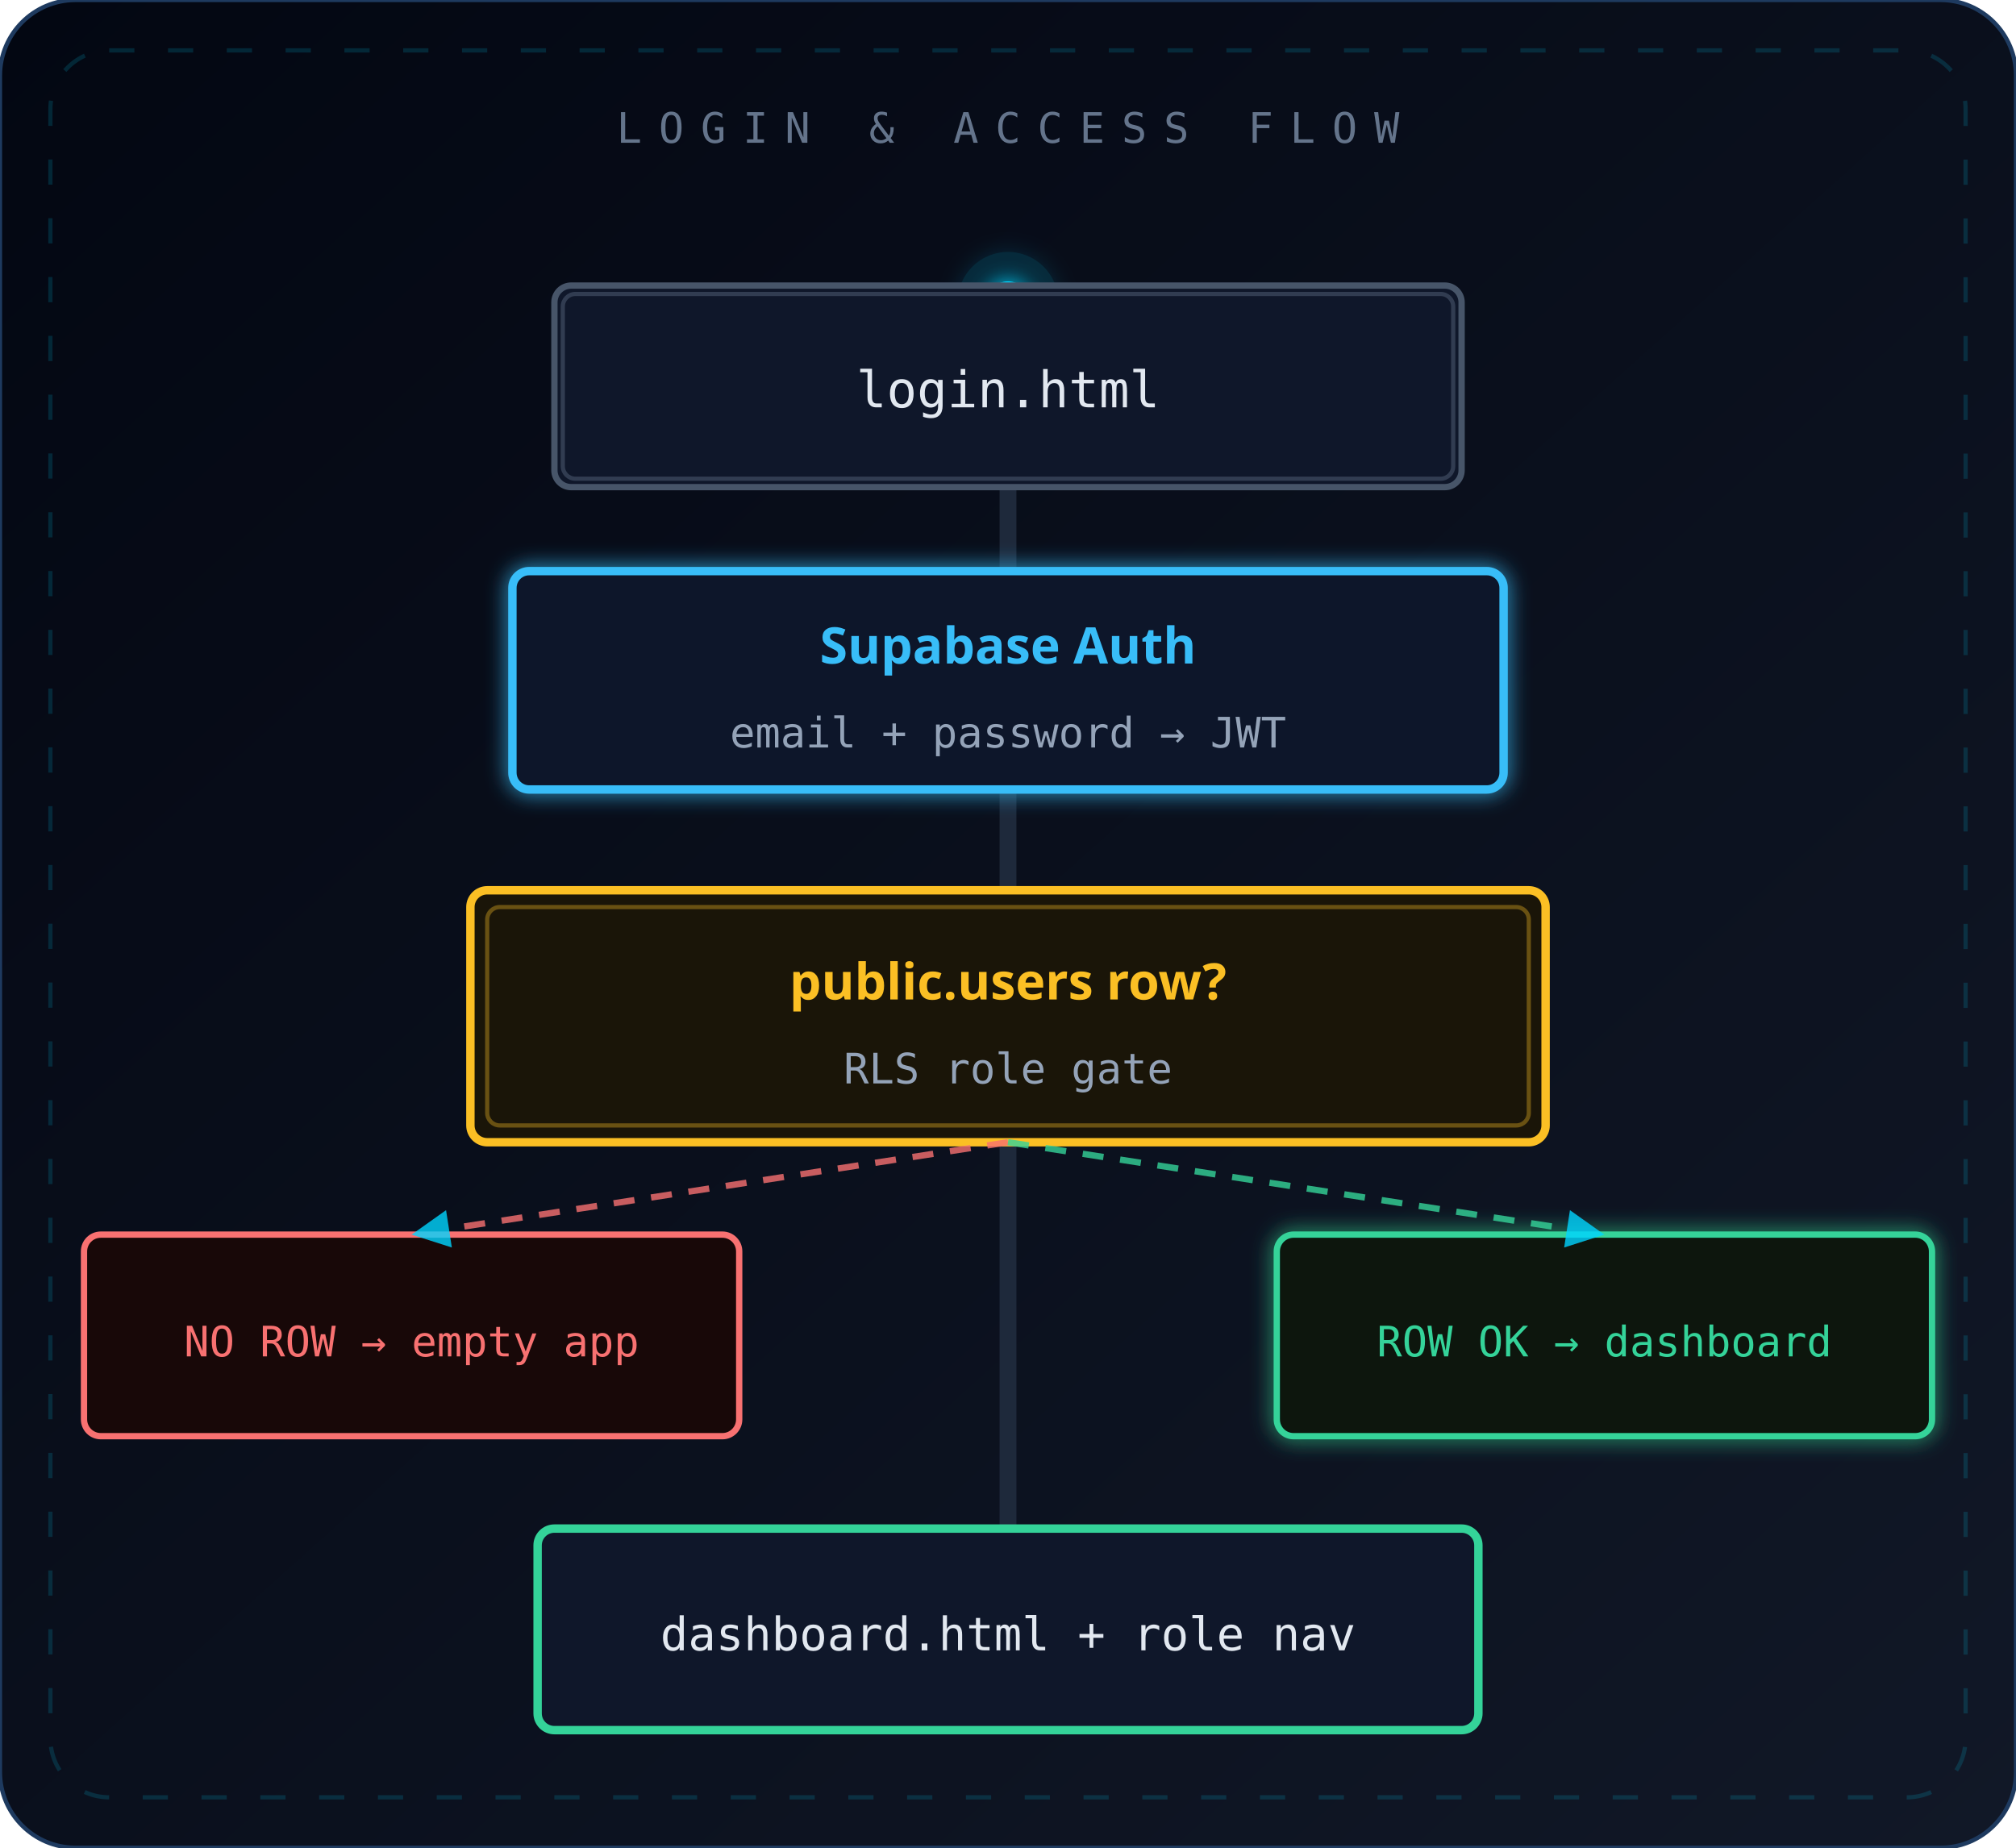
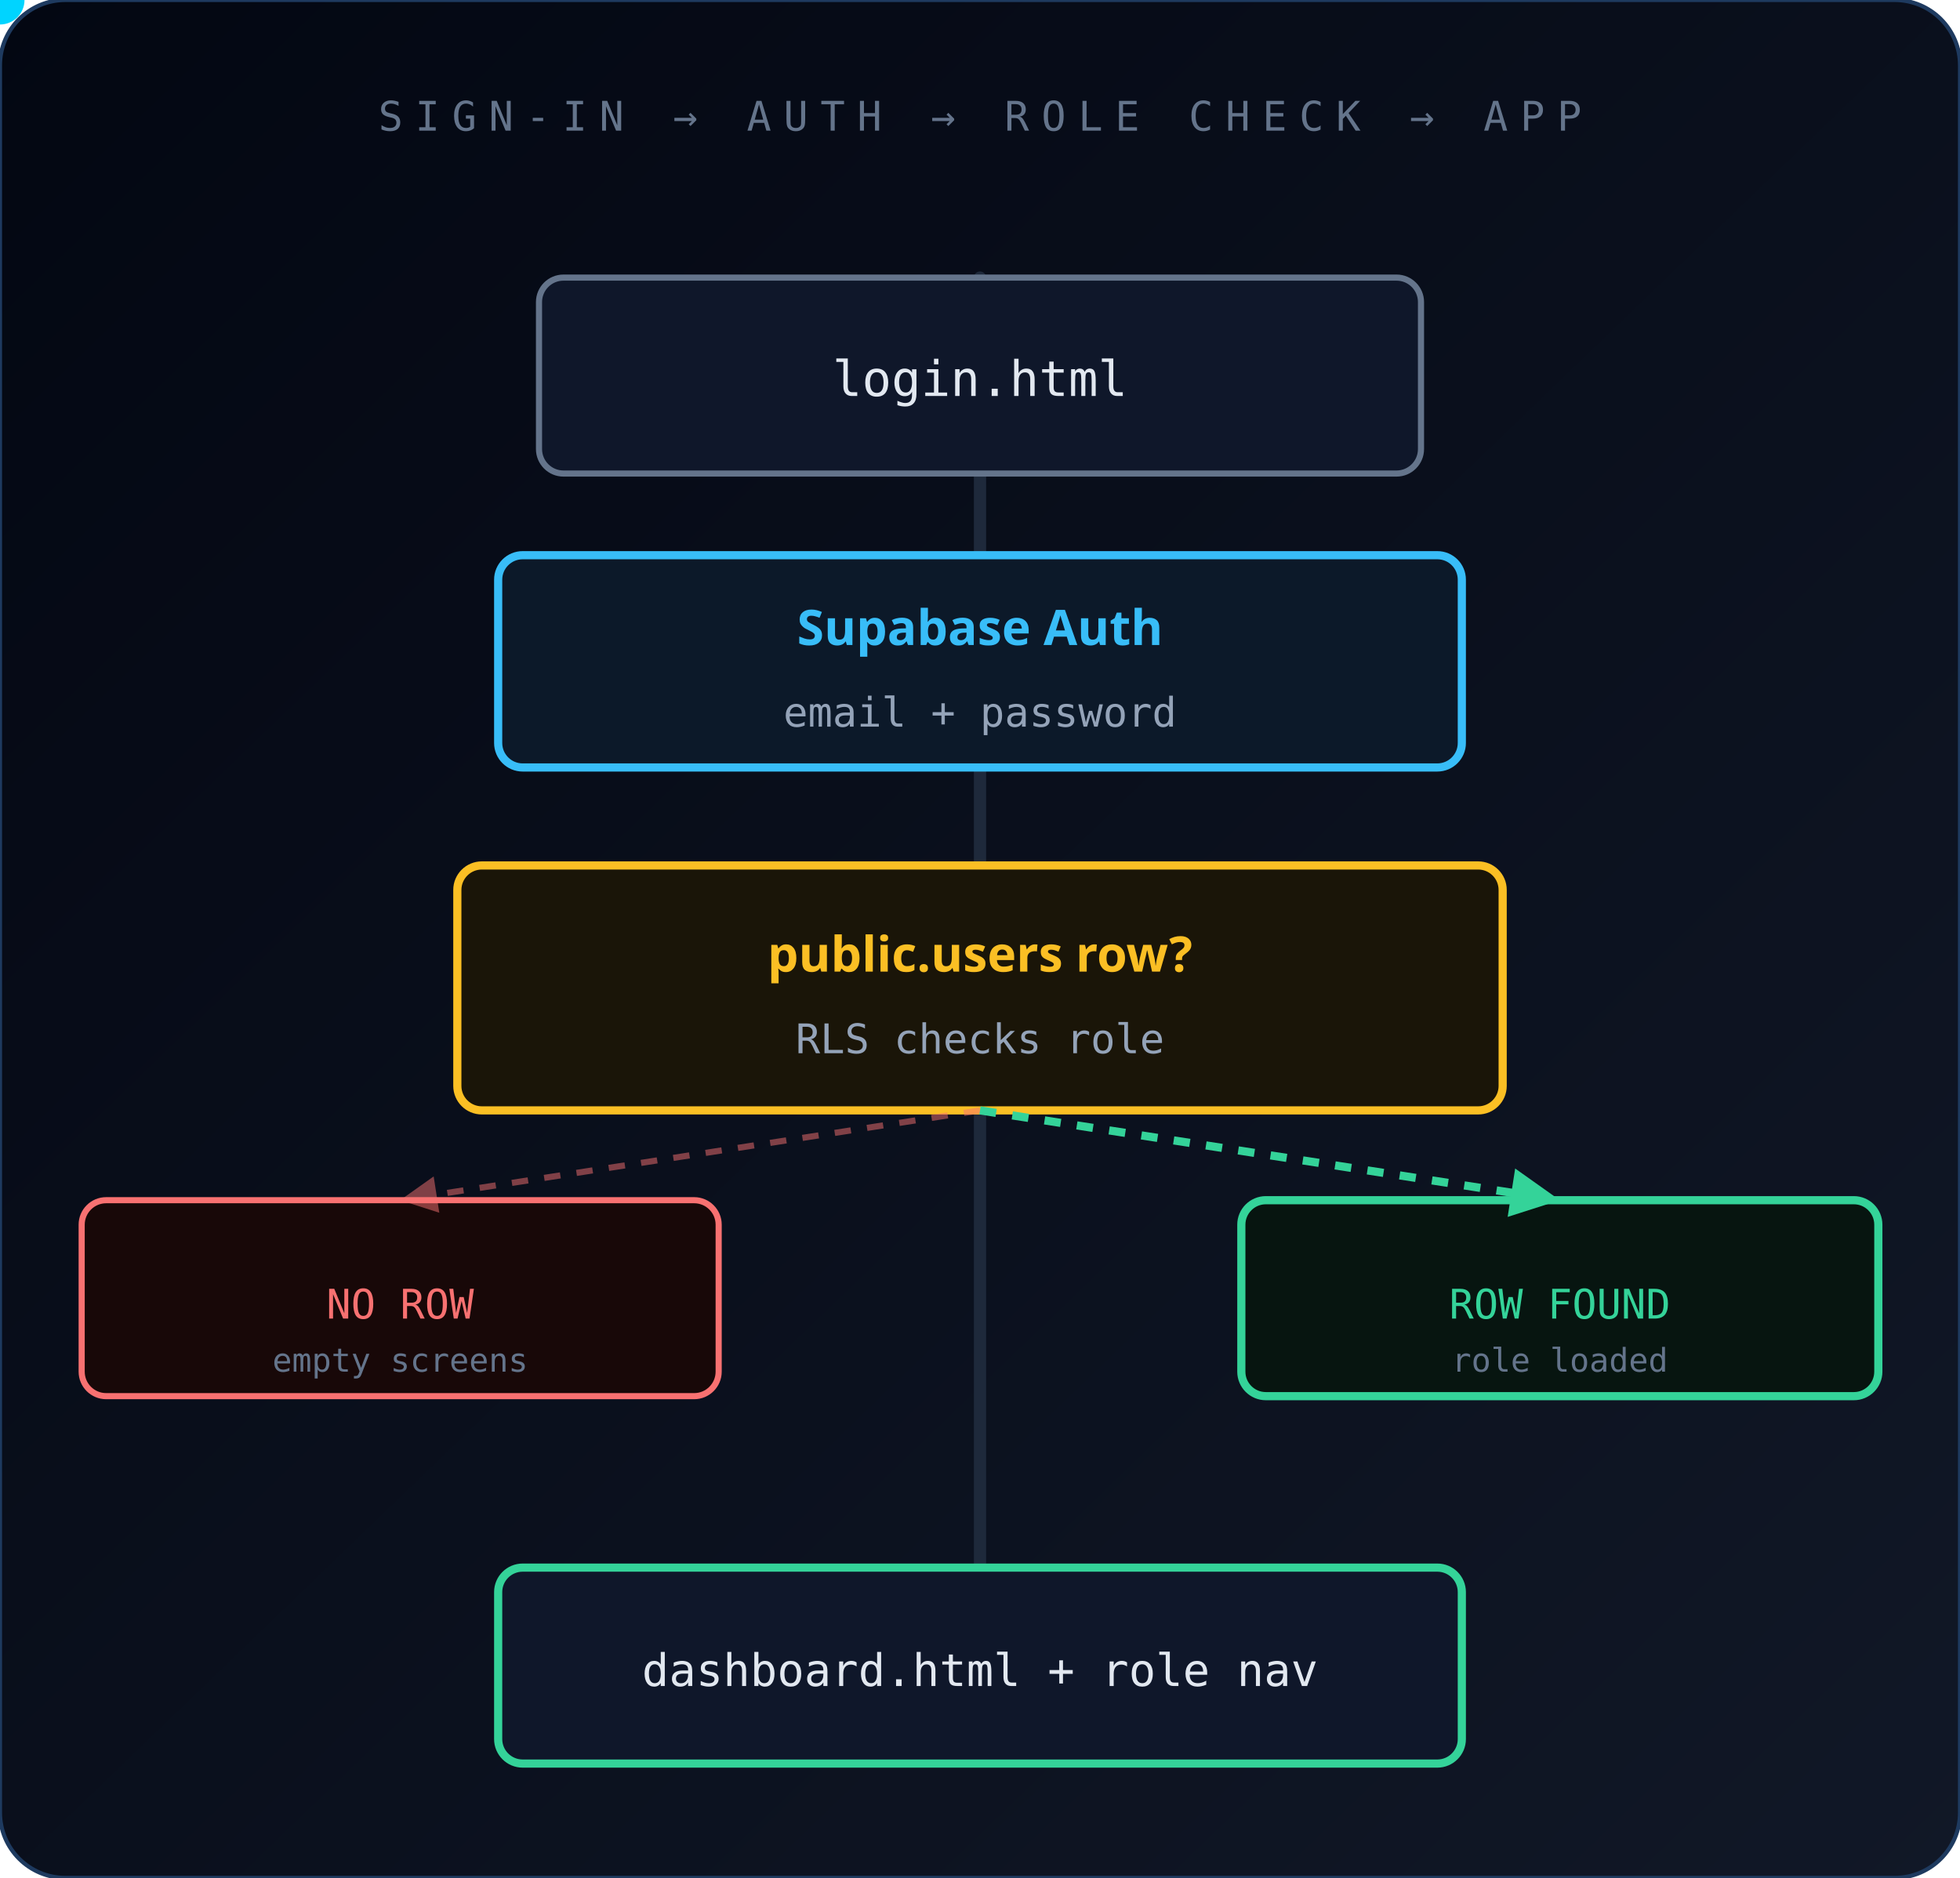
- <svg xmlns="http://www.w3.org/2000/svg" viewBox="0 0 480 440" role="img" aria-label="Login and provision flow">
+ <svg xmlns="http://www.w3.org/2000/svg" viewBox="0 0 480 460" role="img" aria-label="Login and provision flow">
  <defs>
    <linearGradient id="af-bg" x1="0%" y1="0%" x2="100%" y2="100%">
      <stop offset="0%" stop-color="#030712" />
      <stop offset="100%" stop-color="#111827" />
    </linearGradient>
-     <linearGradient id="af-spine" x1="0%" y1="0%" x2="0%" y2="100%">
-       <stop offset="0%" stop-color="#00d4ff" stop-opacity="0" />
-       <stop offset="50%" stop-color="#00d4ff" stop-opacity="1" />
-       <stop offset="100%" stop-color="#a855f7" stop-opacity="0" />
-     </linearGradient>
-     <filter id="af-glow" x="-50%" y="-50%" width="200%" height="200%">
-       <feGaussianBlur stdDeviation="2.5" result="b" />
-       <feMerge>
-         <feMergeNode in="b" />
-         <feMergeNode in="SourceGraphic" />
-       </feMerge>
-     </filter>
    <marker id="af-arrow" markerWidth="8" markerHeight="8" refX="6" refY="3" orient="auto">
-       <path d="M0,0 L6,3 L0,6 Z" fill="#00d4ff" />
+       <path d="M0,0 L6,3 L0,6 Z" fill="#34d399" />
+     </marker>
+     <marker id="af-arrow-bad" markerWidth="8" markerHeight="8" refX="6" refY="3" orient="auto">
+       <path d="M0,0 L6,3 L0,6 Z" fill="#f87171" />
    </marker>
  </defs>
-   <rect width="480" height="440" rx="18" fill="url(#af-bg)" stroke="#1e3a5f" />
-   <rect x="12" y="12" width="456" height="416" rx="14" fill="none" stroke="#00d4ff" stroke-width="1" opacity="0.15" stroke-dasharray="6 8">
-     <animate attributeName="stroke-dashoffset" values="28;0" dur="2s" repeatCount="indefinite" />
-   </rect>
-   <text x="240" y="34" text-anchor="middle" fill="#64748b" font-family="ui-monospace,monospace" font-size="10" letter-spacing="4">LOGIN &amp; ACCESS FLOW</text>
-   <line x1="240" y1="72" x2="240" y2="378" stroke="#1e293b" stroke-width="4" stroke-linecap="round" />
-   <line x1="240" y1="72" x2="240" y2="378" stroke="url(#af-spine)" stroke-width="2" stroke-dasharray="10 8" opacity="0.85">
-     <animate attributeName="stroke-dashoffset" values="36;0" dur="1.4s" repeatCount="indefinite" />
-   </line>
-   <circle cx="240" cy="72" r="5" fill="#00d4ff" filter="url(#af-glow)">
-     <animate attributeName="cy" values="72;378;72" dur="5s" repeatCount="indefinite" />
+   <rect width="480" height="460" rx="16" fill="url(#af-bg)" stroke="#1e3a5f" />
+   <text x="240" y="32" text-anchor="middle" fill="#64748b" font-family="ui-monospace,monospace" font-size="10" letter-spacing="3">SIGN-IN → AUTH → ROLE CHECK → APP</text>
+   <line x1="240" y1="68" x2="240" y2="400" stroke="#1e293b" stroke-width="3" stroke-linecap="round" />
+   <circle r="6" fill="#00d4ff">
+     <animate attributeName="cx" values="240;240;240;240;382;240" keyTimes="0;0.12;0.38;0.55;0.72;1" dur="10s" repeatCount="indefinite" />
+     <animate attributeName="cy" values="68;92;162;242;318;388" keyTimes="0;0.12;0.38;0.55;0.72;1" dur="10s" repeatCount="indefinite" />
+     <animate attributeName="opacity" values="0;1;1;1;1;1;0" keyTimes="0;0.08;0.12;0.7;0.88;0.96;1" dur="10s" repeatCount="indefinite" />
  </circle>
-   <circle cx="240" cy="72" r="12" fill="#00d4ff" opacity="0.15" filter="url(#af-glow)">
-     <animate attributeName="cy" values="72;378;72" dur="5s" repeatCount="indefinite" />
+   <text font-family="ui-monospace,monospace" font-size="7" fill="#e2e8f0" text-anchor="middle" opacity="0">
+     <animate attributeName="x" values="240;240;240;240;382;240" keyTimes="0;0.12;0.38;0.55;0.72;1" dur="10s" repeatCount="indefinite" />
+     <animate attributeName="y" values="58;82;152;232;308;378" keyTimes="0;0.12;0.38;0.55;0.72;1" dur="10s" repeatCount="indefinite" />
+     <animate attributeName="opacity" values="0;0;1;1;1;1;0" keyTimes="0;0.34;0.38;0.7;0.88;0.96;1" dur="10s" repeatCount="indefinite" />
+     JWT
+   </text>
+   <circle r="4" fill="#f87171" opacity="0">
+     <animate attributeName="cx" values="240;98" keyTimes="0;1" dur="10s" begin="0s" repeatCount="indefinite" />
+     <animate attributeName="cy" values="242;318" keyTimes="0;1" dur="10s" begin="0s" repeatCount="indefinite" />
+     <animate attributeName="opacity" values="0;0;0;0.8;0.8;0;0" keyTimes="0;0.52;0.56;0.58;0.66;0.7;1" dur="10s" repeatCount="indefinite" />
  </circle>
  <g transform="translate(240,92)">
-     <rect x="-108" y="-24" width="216" height="48" rx="4" fill="#0f172a" stroke="#475569" stroke-width="1.5" />
-     <rect x="-106" y="-22" width="212" height="44" rx="3" fill="none" stroke="#64748b" stroke-width="1" opacity="0.4" />
+     <rect x="-108" y="-24" width="216" height="48" rx="6" fill="#0f172a" stroke="#64748b" stroke-width="1.5">
+       <animate attributeName="stroke-opacity" values="1;1;0.3;0.3;0.3;1" keyTimes="0;0.14;0.18;0.88;0.92;1" dur="10s" repeatCount="indefinite" />
+     </rect>
    <text text-anchor="middle" y="5" fill="#e2e8f0" font-family="ui-monospace,monospace" font-size="12">login.html</text>
  </g>
  <g transform="translate(240,162)">
-     <rect x="-118" y="-26" width="236" height="52" rx="4" fill="#0c1929" stroke="#38bdf8" stroke-width="2" filter="url(#af-glow)" />
+     <rect x="-118" y="-26" width="236" height="52" rx="6" fill="#0c1929" stroke="#38bdf8" stroke-width="2">
+       <animate attributeName="stroke-opacity" values="0.3;0.3;1;1;0.3;0.3" keyTimes="0;0.16;0.2;0.4;0.44;1" dur="10s" repeatCount="indefinite" />
+     </rect>
    <text text-anchor="middle" y="-4" fill="#38bdf8" font-family="system-ui" font-size="12" font-weight="600">Supabase Auth</text>
-     <text text-anchor="middle" y="16" fill="#94a3b8" font-family="ui-monospace,monospace" font-size="10">email + password → JWT</text>
+     <text text-anchor="middle" y="16" fill="#94a3b8" font-family="ui-monospace,monospace" font-size="10">email + password</text>
  </g>
  <g transform="translate(240,242)">
-     <rect x="-128" y="-30" width="256" height="60" rx="4" fill="#1a1508" stroke="#fbbf24" stroke-width="2">
-       <animate attributeName="stroke-opacity" values="1;0.35;1" dur="1.6s" repeatCount="indefinite" />
-     </rect>
-     <rect x="-124" y="-26" width="248" height="52" rx="3" fill="none" stroke="#fbbf24" stroke-width="1" opacity="0.35">
-       <animate attributeName="opacity" values="0.2;0.7;0.2" dur="1.6s" repeatCount="indefinite" />
+     <rect x="-128" y="-30" width="256" height="60" rx="6" fill="#1a1508" stroke="#fbbf24" stroke-width="2">
+       <animate attributeName="stroke-opacity" values="0.3;0.3;0.3;1;1;0.3" keyTimes="0;0.38;0.42;0.46;0.68;0.72" dur="10s" repeatCount="indefinite" />
    </rect>
    <text text-anchor="middle" y="-4" fill="#fbbf24" font-family="system-ui" font-size="12" font-weight="600">public.users row?</text>
-     <text text-anchor="middle" y="16" fill="#94a3b8" font-family="ui-monospace,monospace" font-size="10">RLS role gate</text>
+     <text text-anchor="middle" y="16" fill="#94a3b8" font-family="ui-monospace,monospace" font-size="10">RLS checks role</text>
  </g>
  <g transform="translate(98,318)">
-     <rect x="-78" y="-24" width="156" height="48" rx="4" fill="#180808" stroke="#f87171" stroke-width="1.5" />
-     <text text-anchor="middle" y="5" fill="#f87171" font-family="ui-monospace,monospace" font-size="10">NO ROW → empty app</text>
+     <rect x="-78" y="-24" width="156" height="48" rx="6" fill="#180808" stroke="#f87171" stroke-width="1.5">
+       <animate attributeName="stroke-opacity" values="0.3;0.3;0.3;0.3;1;1;0.3" keyTimes="0;0.52;0.56;0.58;0.6;0.68;0.72" dur="10s" repeatCount="indefinite" />
+     </rect>
+     <text text-anchor="middle" y="5" fill="#f87171" font-family="ui-monospace,monospace" font-size="10">NO ROW</text>
+     <text text-anchor="middle" y="18" fill="#64748b" font-family="ui-monospace,monospace" font-size="8">empty screens</text>
  </g>
  <g transform="translate(382,318)">
-     <rect x="-78" y="-24" width="156" height="48" rx="4" fill="#071510" stroke="#34d399" stroke-width="1.5" filter="url(#af-glow)" />
-     <text text-anchor="middle" y="5" fill="#34d399" font-family="ui-monospace,monospace" font-size="10">ROW OK → dashboard</text>
+     <rect x="-78" y="-24" width="156" height="48" rx="6" fill="#071510" stroke="#34d399" stroke-width="2">
+       <animate attributeName="stroke-opacity" values="0.3;0.3;0.3;0.3;0.3;1;1;0.3" keyTimes="0;0.56;0.6;0.64;0.68;0.72;0.88;0.92" dur="10s" repeatCount="indefinite" />
+     </rect>
+     <text text-anchor="middle" y="5" fill="#34d399" font-family="ui-monospace,monospace" font-size="10">ROW FOUND</text>
+     <text text-anchor="middle" y="18" fill="#64748b" font-family="ui-monospace,monospace" font-size="8">role loaded</text>
  </g>
-   <path d="M 240 272 L 98 294" fill="none" stroke="#f87171" stroke-width="1.5" stroke-dasharray="5 4" marker-end="url(#af-arrow)" opacity="0.8">
-     <animate attributeName="stroke-dashoffset" values="18;0" dur="1.2s" repeatCount="indefinite" />
+   <path d="M 240 272 L 98 294" fill="none" stroke="#f87171" stroke-width="1.5" stroke-dasharray="4 4" marker-end="url(#af-arrow-bad)" opacity="0.5" />
+   <path d="M 240 272 L 382 294" fill="none" stroke="#34d399" stroke-width="2" stroke-dasharray="4 4" marker-end="url(#af-arrow)">
+     <animate attributeName="opacity" values="0.3;0.3;0.3;0.3;1;1;0.3" keyTimes="0;0.56;0.6;0.68;0.72;0.88;0.92" dur="10s" repeatCount="indefinite" />
  </path>
-   <path d="M 240 272 L 382 294" fill="none" stroke="#34d399" stroke-width="1.5" stroke-dasharray="5 4" marker-end="url(#af-arrow)" opacity="0.8">
-     <animate attributeName="stroke-dashoffset" values="18;0" dur="1.2s" begin="0.3s" repeatCount="indefinite" />
-   </path>
-   <g transform="translate(240,388)">
-     <rect x="-112" y="-24" width="224" height="48" rx="4" fill="#0f172a" stroke="#34d399" stroke-width="2" />
+   <g transform="translate(240,408)">
+     <rect x="-118" y="-24" width="236" height="48" rx="6" fill="#0f172a" stroke="#34d399" stroke-width="2">
+       <animate attributeName="stroke-opacity" values="0.3;0.3;0.3;0.3;0.3;0.3;1;1" keyTimes="0;0.68;0.72;0.76;0.8;0.84;0.88;1" dur="10s" repeatCount="indefinite" />
+     </rect>
    <text text-anchor="middle" y="5" fill="#e2e8f0" font-family="ui-monospace,monospace" font-size="11">dashboard.html + role nav</text>
  </g>
</svg>
